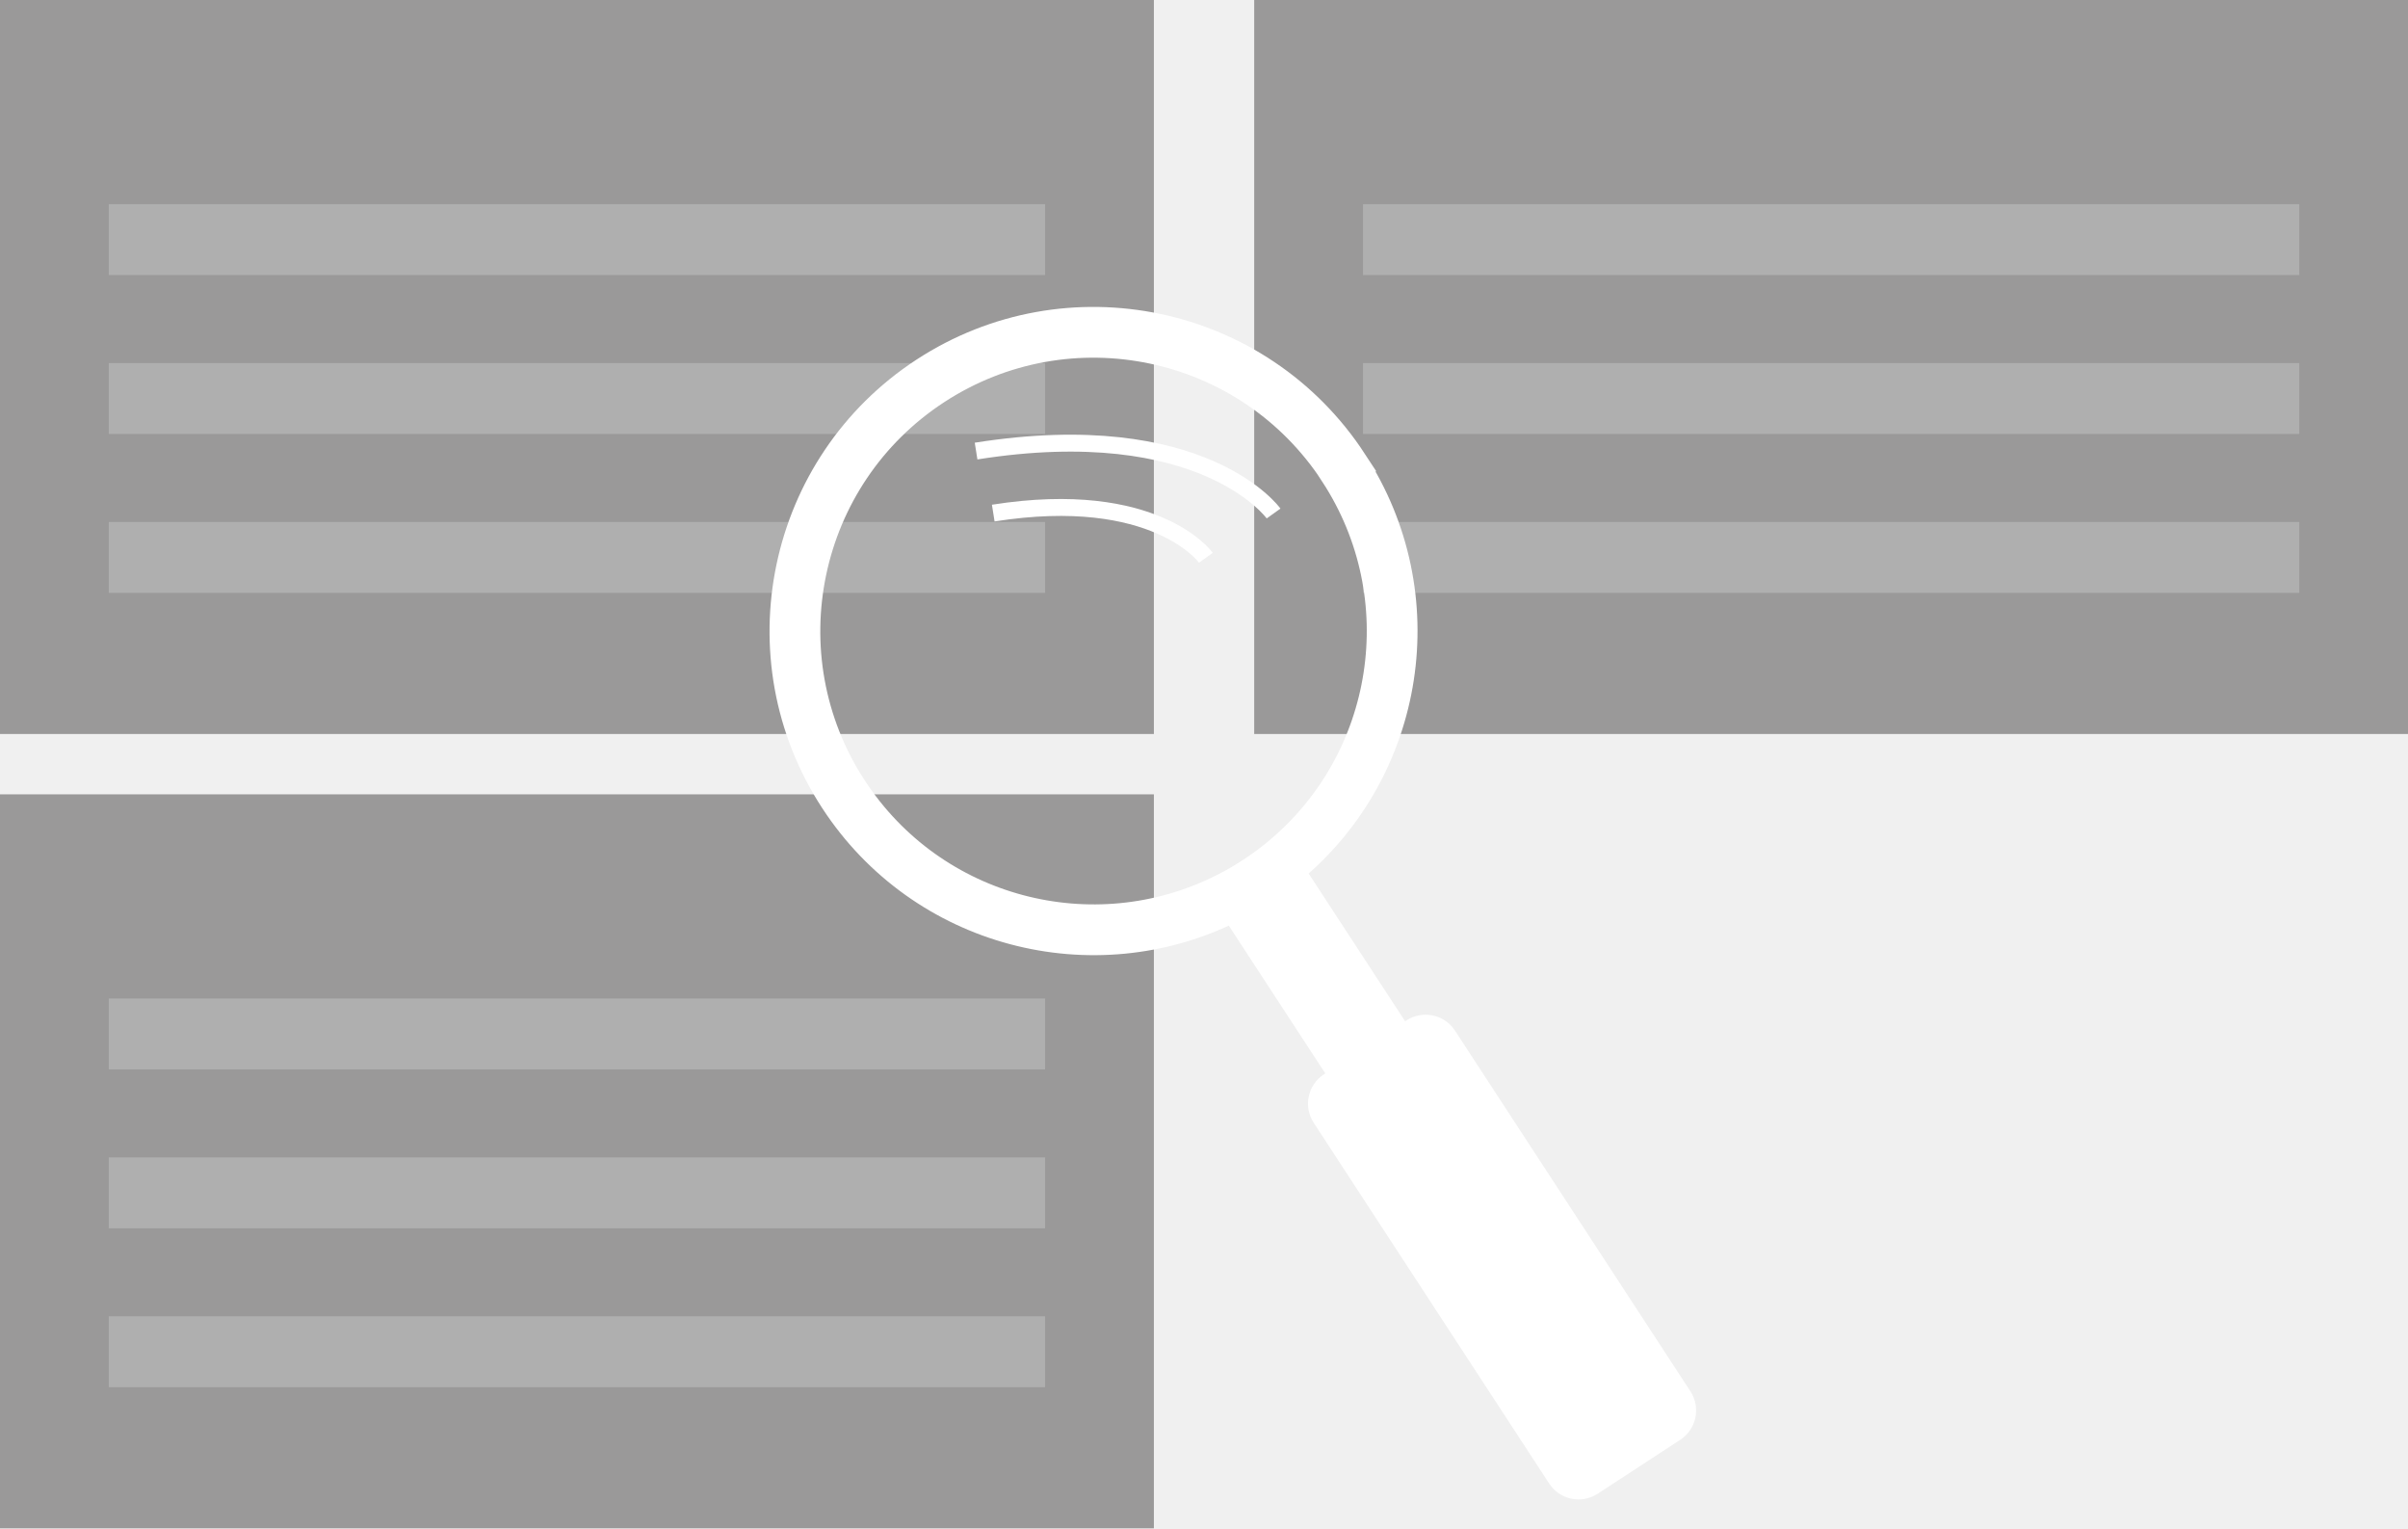
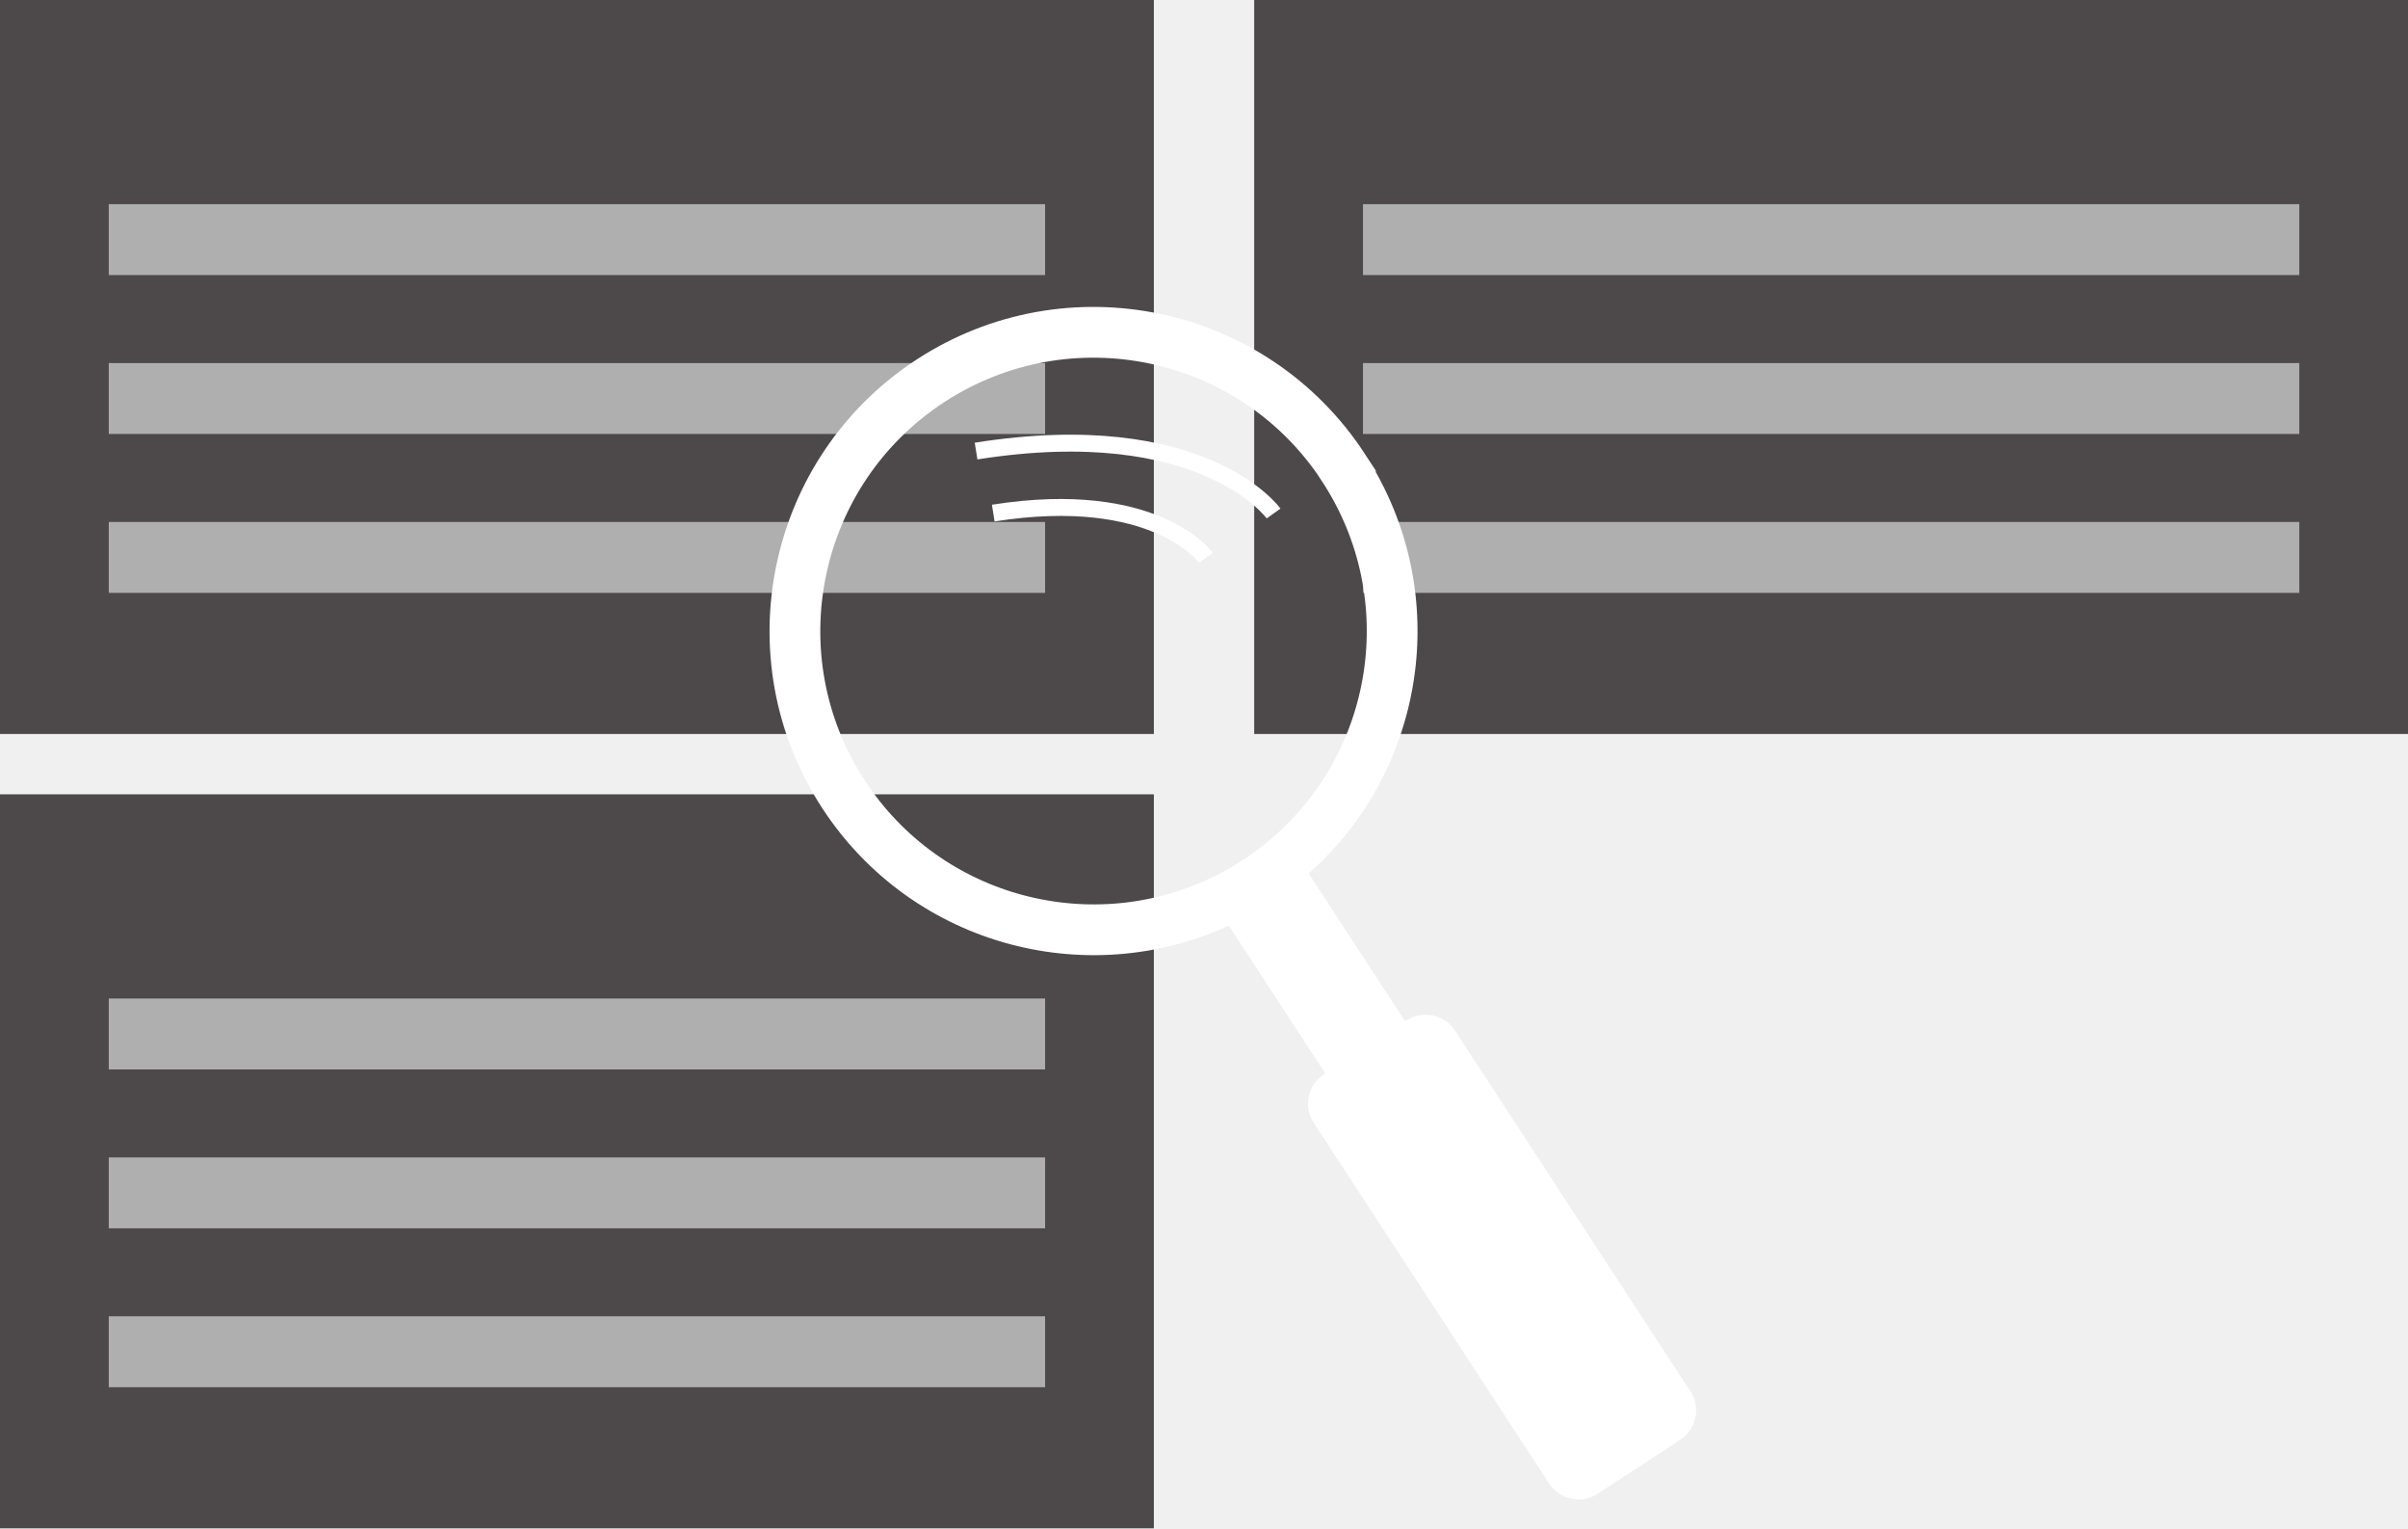
<svg xmlns="http://www.w3.org/2000/svg" id="Lager_2" data-name="Lager 2" viewBox="0 0 284.67 180.64">
  <defs>
    <style>
      .cls-1 {
        stroke-width: 2px;
      }

      .cls-1, .cls-2 {
        fill: none;
        stroke: #fff;
        stroke-miterlimit: 10;
      }

      .cls-3 {
        fill: #afafaf;
      }

      .cls-3, .cls-4, .cls-5 {
        stroke-width: 0px;
      }

      .cls-4 {
-         fill: #9a9999;
+         fill: #4d494a;
      }

      .cls-2 {
        stroke-width: 6px;
      }

      .cls-5 {
        fill: #fff;
      }
    </style>
  </defs>
  <g id="Lager_1-2" data-name="Lager 1">
    <g>
      <rect class="cls-4" width="136.41" height="86.75" />
      <rect class="cls-3" x="12.86" y="42.91" width="110.69" height="8.38" />
      <rect class="cls-3" x="12.86" y="24.13" width="110.69" height="8.38" />
      <rect class="cls-3" x="12.86" y="61.69" width="110.69" height="8.38" />
      <rect class="cls-4" y="93.88" width="136.41" height="86.75" />
      <rect class="cls-3" x="12.86" y="136.79" width="110.69" height="8.38" />
      <rect class="cls-3" x="12.86" y="118.01" width="110.69" height="8.38" />
      <rect class="cls-3" x="12.86" y="155.57" width="110.69" height="8.38" />
      <rect class="cls-4" x="148.27" width="136.41" height="86.75" />
      <rect class="cls-3" x="161.13" y="42.91" width="110.69" height="8.38" />
      <rect class="cls-3" x="161.13" y="24.13" width="110.69" height="8.38" />
      <rect class="cls-3" x="161.13" y="61.69" width="110.69" height="8.38" />
      <g>
        <rect class="cls-5" x="167.6" y="118.96" width="19.94" height="59.2" rx="4.14" ry="4.14" transform="translate(-52.33 121.25) rotate(-33.14)" />
        <path class="cls-5" d="M154.57,103.03l21.71,33.24-9.44,6.16-21.71-33.24c1.68-.82,3.31-1.75,4.9-2.79s3.12-2.16,4.54-3.37Z" />
        <path class="cls-2" d="M158.83,55.29c9.9,15.17,6.65,35.13-6.96,46.43-1.03.87-2.13,1.67-3.29,2.43s-2.33,1.43-3.54,2.03c-15.82,7.91-35.41,2.88-45.32-12.3-10.66-16.32-6.06-38.2,10.26-48.86,16.33-10.66,38.2-6.06,48.86,10.26Z" />
        <path class="cls-1" d="M115.39,53.31c26.86-4.25,35.17,7.38,35.17,7.38" />
        <path class="cls-1" d="M117.42,60.64c19.19-3.03,25.14,5.28,25.14,5.28" />
      </g>
    </g>
  </g>
</svg>
